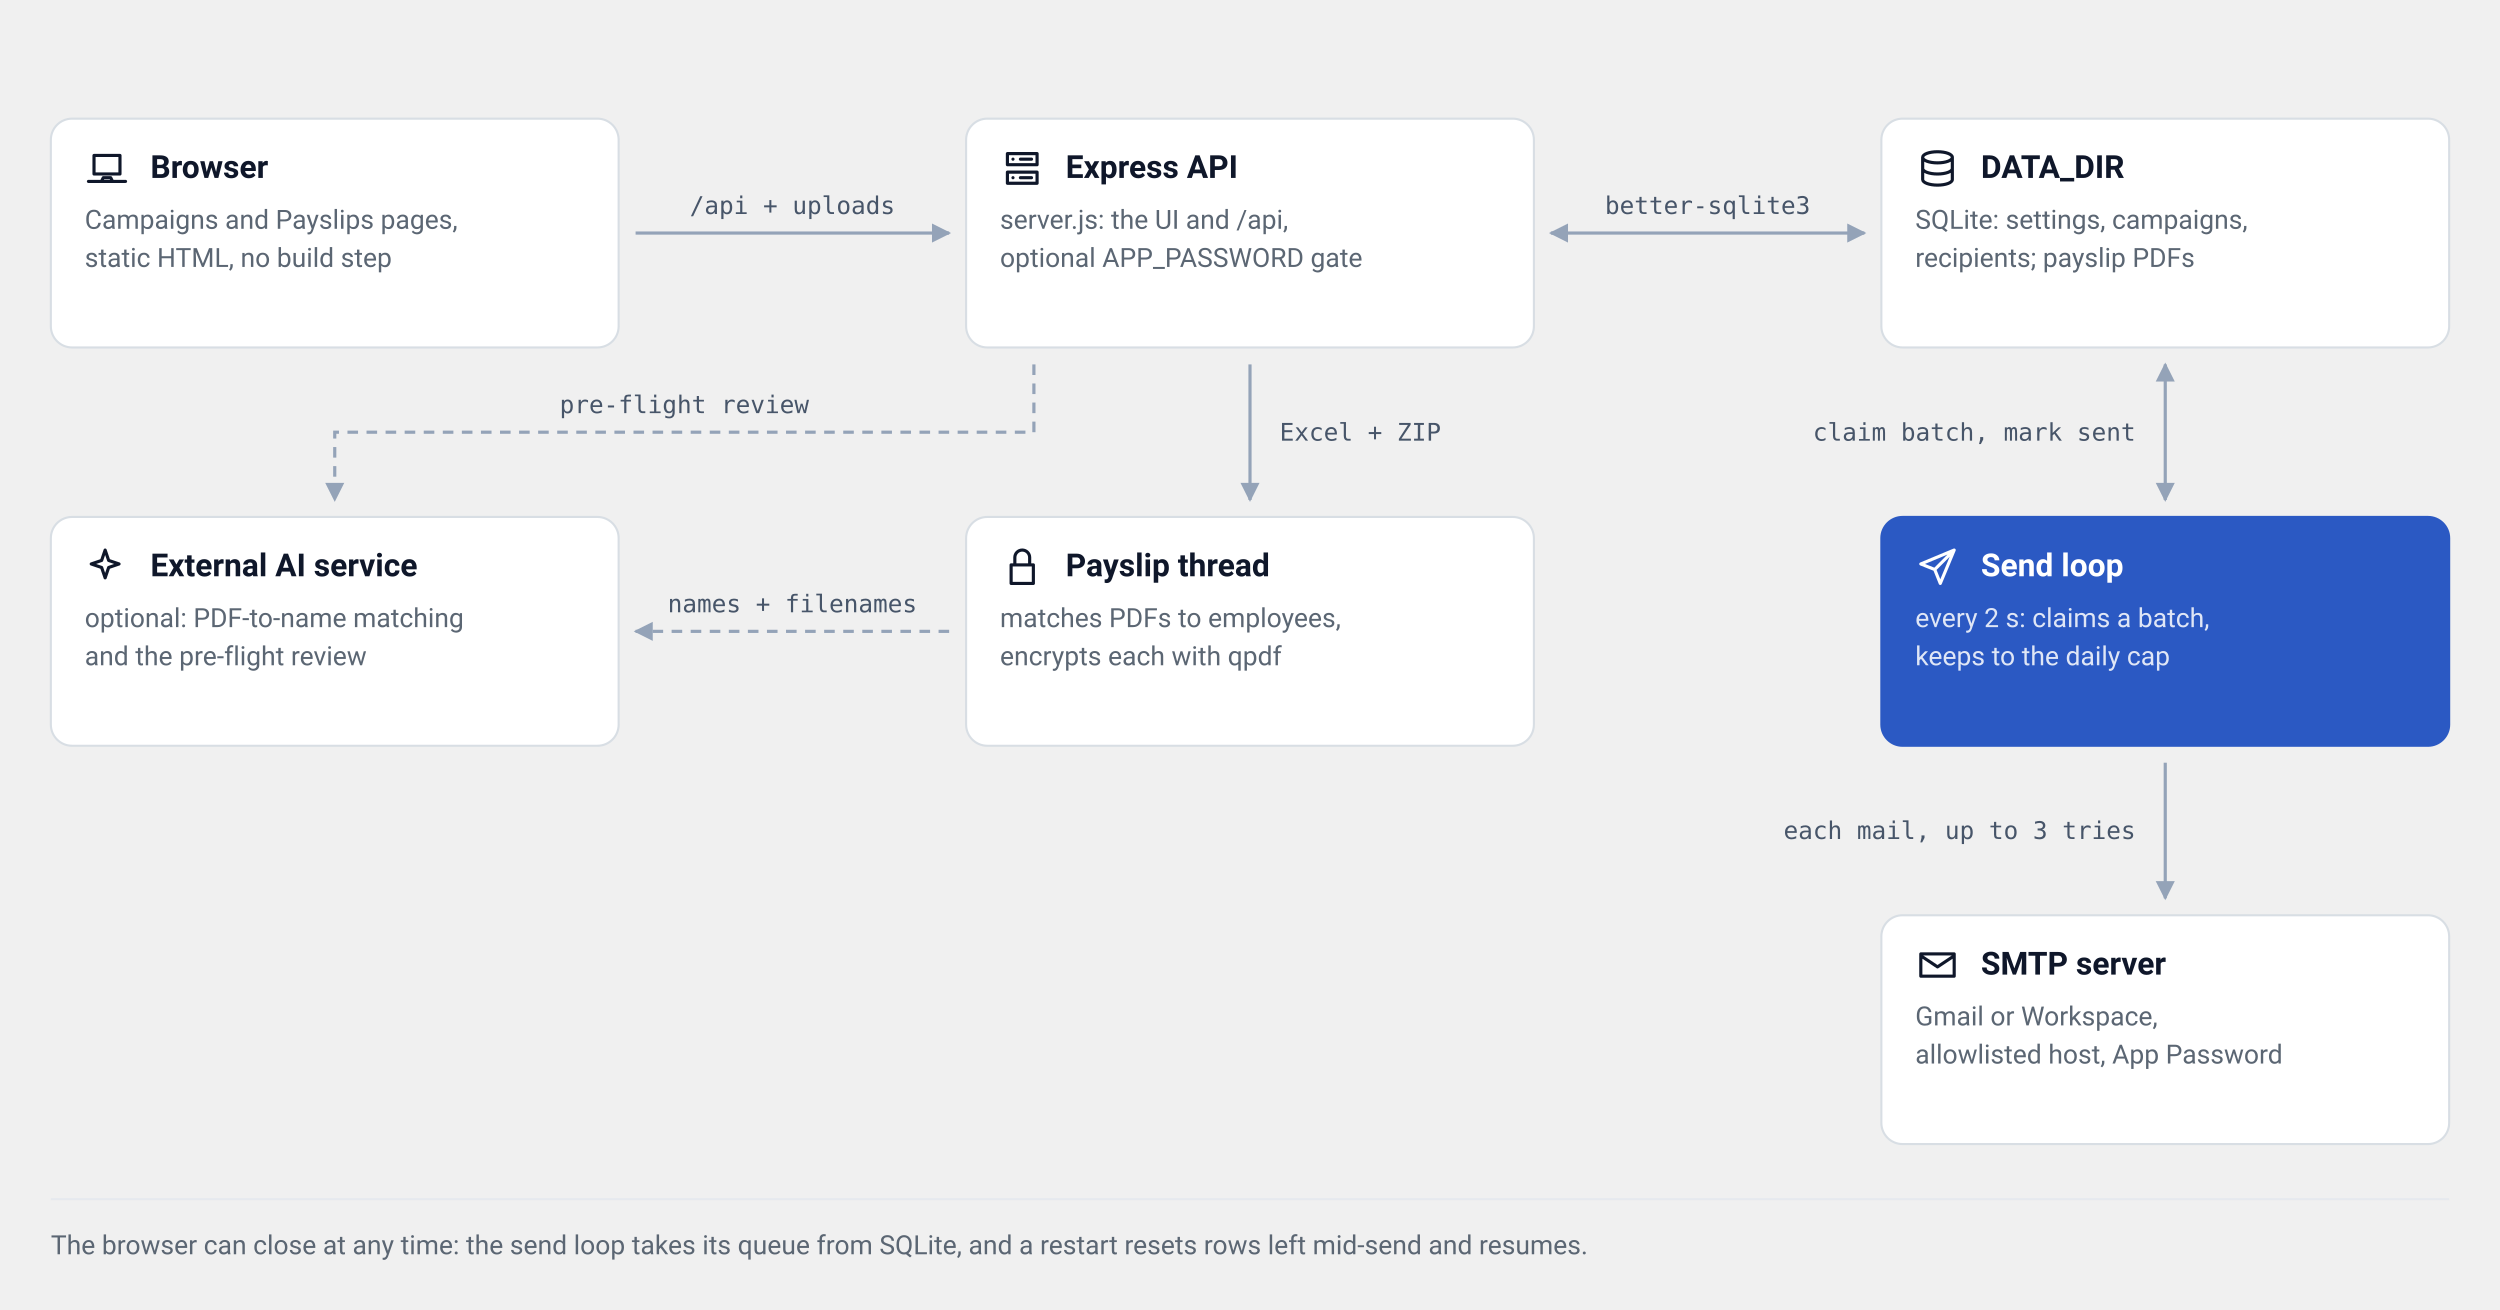
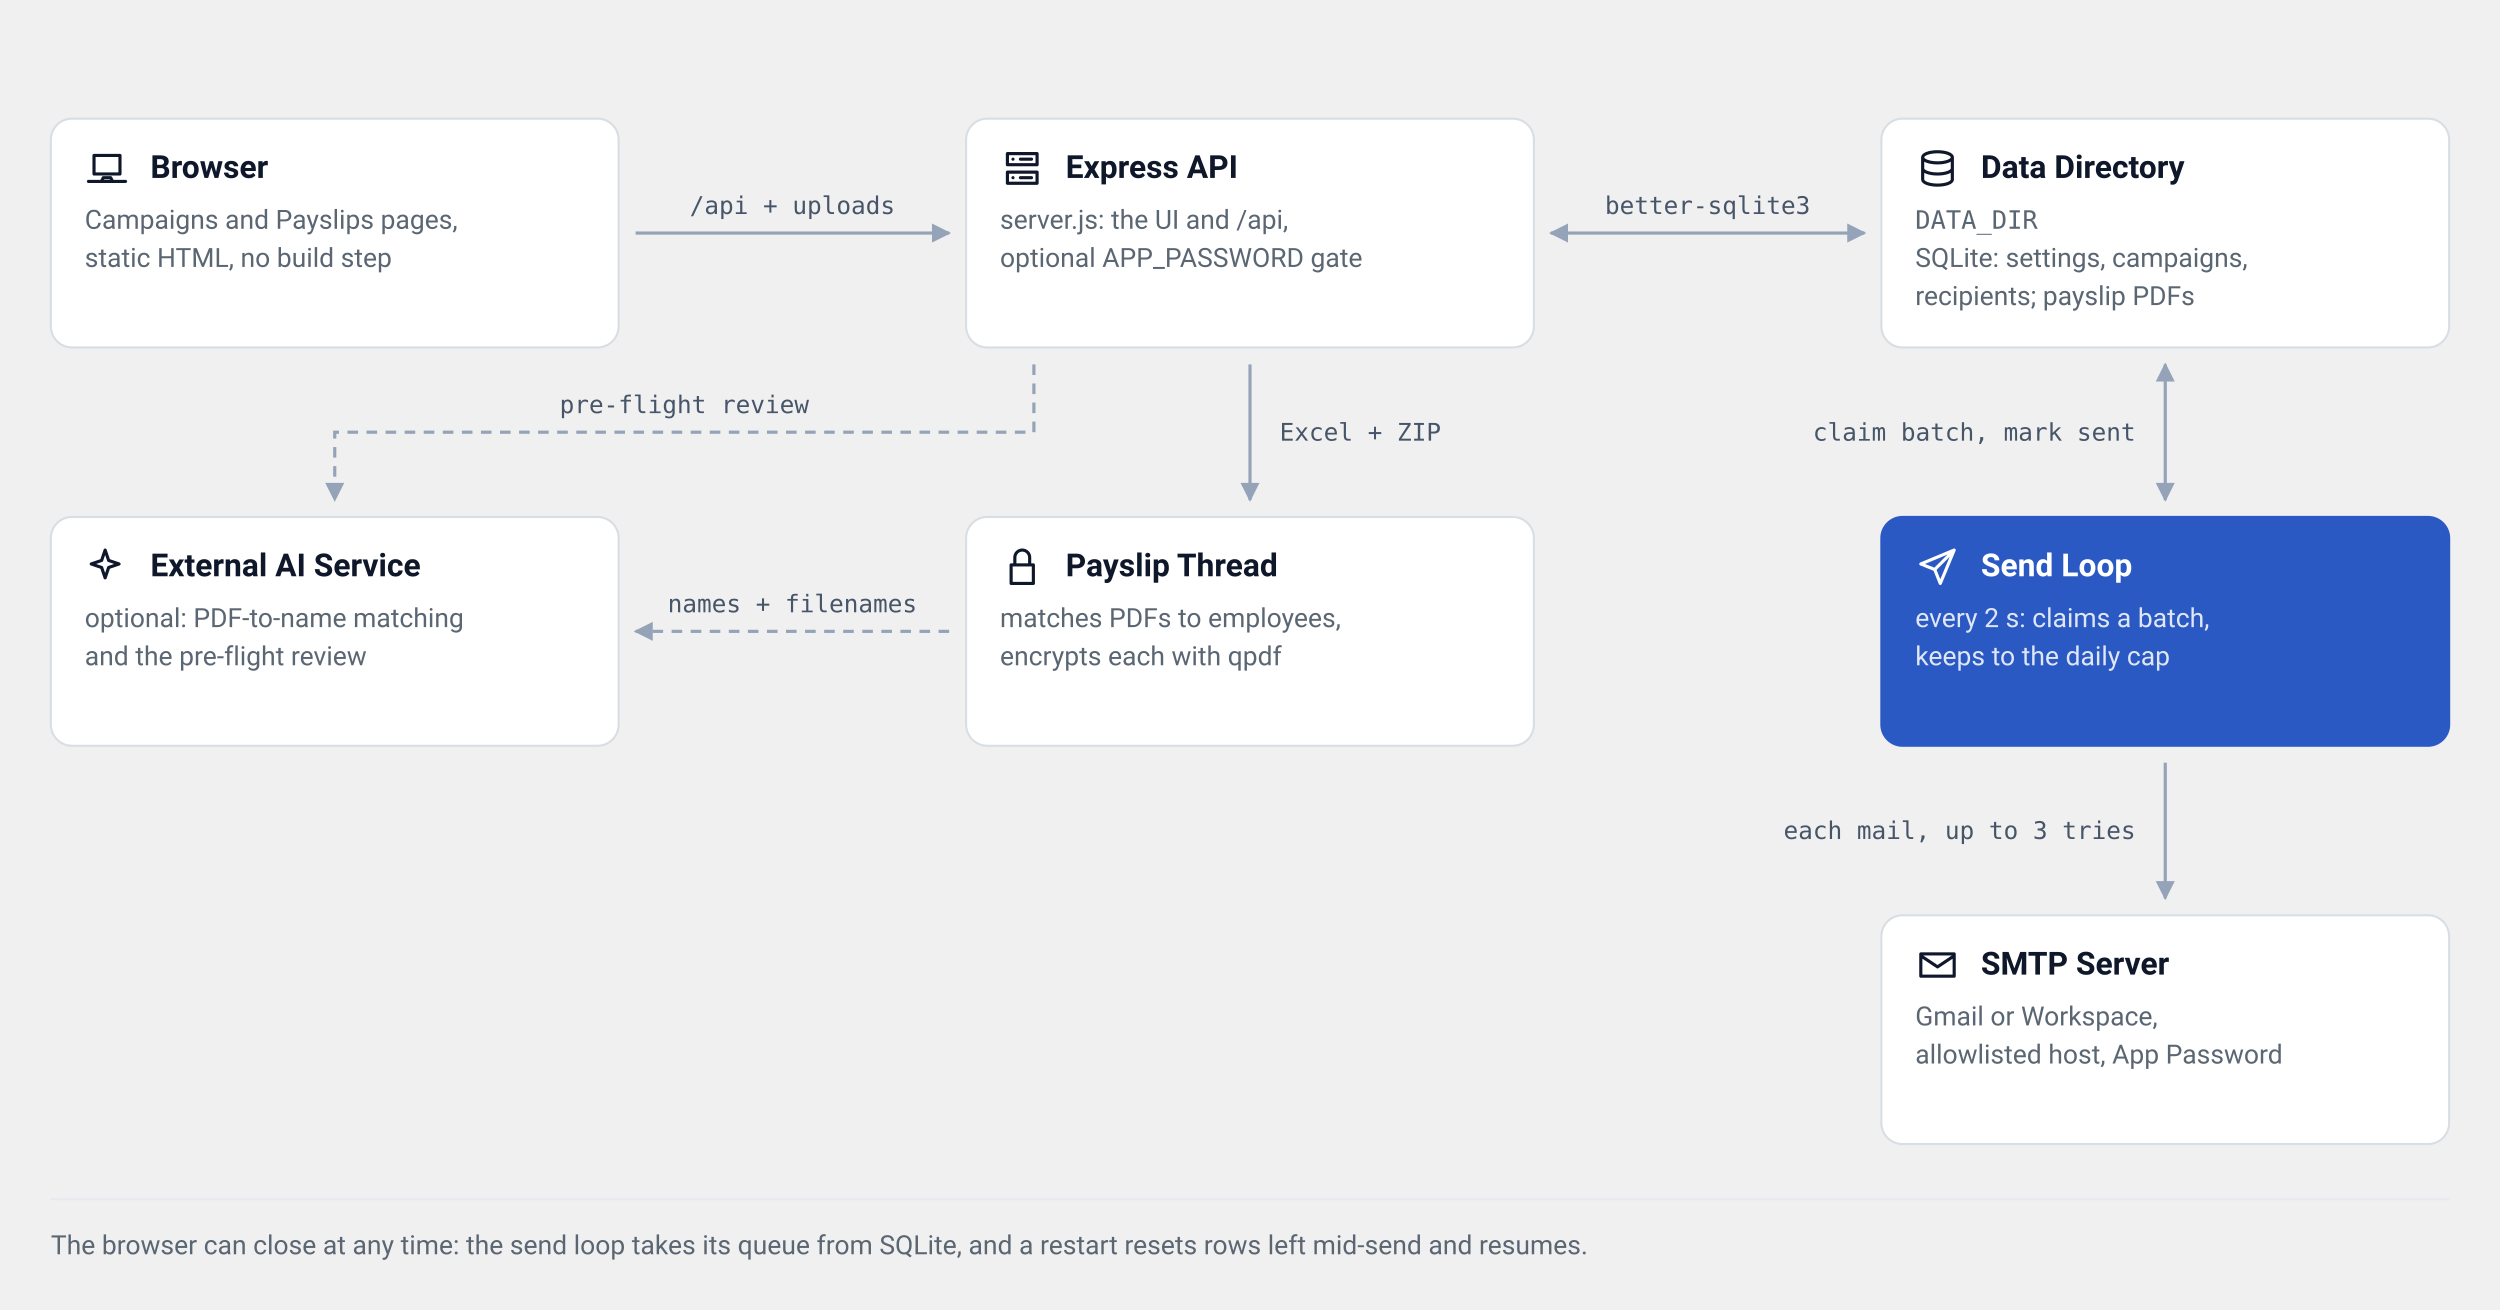
<svg xmlns="http://www.w3.org/2000/svg" viewBox="0 0 1180 618" width="1180" height="618" role="img" aria-label="The browser talks to the Express API in one Node process. The API keeps settings, campaigns and recipients in SQLite under DATA_DIR and hands payslip preparation to a worker thread, which can ask an external AI service to match PDFs to employees and encrypts each one with qpdf; the API can also ask the service for a pre-flight review. A send loop claims batches from SQLite every two seconds and sends them over SMTP.">
  <defs>
    <marker id="a" viewBox="0 0 10 10" refX="9" refY="5" markerWidth="6" markerHeight="6" orient="auto-start-reverse">
      <path d="M0 0 10 5 0 10z" fill="#94a3b8" />
    </marker>
    <marker id="b" viewBox="0 0 10 10" refX="1" refY="5" markerWidth="6" markerHeight="6" orient="auto">
      <path d="M10 0 0 5 10 10z" fill="#94a3b8" />
    </marker>
  </defs>
  <rect x="24" y="56" width="268" height="108" rx="10" fill="#ffffff" stroke="#d8dee4" stroke-width="1" />
  <g transform="translate(40.0,69.0) scale(0.875)" fill="none" stroke="#0f172a" stroke-width="1.7" stroke-linecap="round" stroke-linejoin="round">
    <path d="M5 5h14v10H5z M2 19h20 M9 19l1-2h4l1 2" />
  </g>
  <text x="71.0" y="84.0" font-family="system-ui,-apple-system,'Segoe UI',Roboto,Helvetica,Arial,sans-serif" font-size="15" fill="#0f172a" text-anchor="start" font-weight="600">Browser</text>
  <text x="40.0" y="108.0" font-family="system-ui,-apple-system,'Segoe UI',Roboto,Helvetica,Arial,sans-serif" font-size="12.5" fill="#5b6673" text-anchor="start">Campaigns and Payslips pages,</text>
  <text x="40.0" y="126.0" font-family="system-ui,-apple-system,'Segoe UI',Roboto,Helvetica,Arial,sans-serif" font-size="12.5" fill="#5b6673" text-anchor="start">static HTML, no build step</text>
  <rect x="456" y="56" width="268" height="108" rx="10" fill="#ffffff" stroke="#d8dee4" stroke-width="1" />
  <g transform="translate(472.0,69.0) scale(0.875)" fill="none" stroke="#0f172a" stroke-width="1.7" stroke-linecap="round" stroke-linejoin="round">
    <path d="M4 4h16v6H4z M4 14h16v6H4z M7 7h.01 M7 17h.01 M11 7h6 M11 17h6" />
  </g>
  <text x="503.0" y="84.0" font-family="system-ui,-apple-system,'Segoe UI',Roboto,Helvetica,Arial,sans-serif" font-size="15" fill="#0f172a" text-anchor="start" font-weight="600">Express API</text>
  <text x="472.0" y="108.0" font-family="system-ui,-apple-system,'Segoe UI',Roboto,Helvetica,Arial,sans-serif" font-size="12.5" fill="#5b6673" text-anchor="start">server.js: the UI and /api,</text>
  <text x="472.0" y="126.0" font-family="system-ui,-apple-system,'Segoe UI',Roboto,Helvetica,Arial,sans-serif" font-size="12.5" fill="#5b6673" text-anchor="start">optional APP_PASSWORD gate</text>
  <rect x="888" y="56" width="268" height="108" rx="10" fill="#ffffff" stroke="#d8dee4" stroke-width="1" />
  <g transform="translate(904.0,69.0) scale(0.875)" fill="none" stroke="#0f172a" stroke-width="1.7" stroke-linecap="round" stroke-linejoin="round">
    <path d="M4 6c0-1.7 3.6-3 8-3s8 1.3 8 3-3.6 3-8 3-8-1.3-8-3z M4 6v12c0 1.7 3.6 3 8 3s8-1.3 8-3V6 M4 12c0 1.7 3.6 3 8 3s8-1.3 8-3" />
  </g>
-   <text x="935.0" y="84.0" font-family="system-ui,-apple-system,'Segoe UI',Roboto,Helvetica,Arial,sans-serif" font-size="15" fill="#0f172a" text-anchor="start" font-weight="600">DATA_DIR</text>
-   <text x="904.0" y="108.0" font-family="system-ui,-apple-system,'Segoe UI',Roboto,Helvetica,Arial,sans-serif" font-size="12.5" fill="#5b6673" text-anchor="start">SQLite: settings, campaigns,</text>
-   <text x="904.0" y="126.0" font-family="system-ui,-apple-system,'Segoe UI',Roboto,Helvetica,Arial,sans-serif" font-size="12.5" fill="#5b6673" text-anchor="start">recipients; payslip PDFs</text>
+   <text x="935.0" y="84.0" font-family="system-ui,-apple-system,'Segoe UI',Roboto,Helvetica,Arial,sans-serif" font-size="15" fill="#0f172a" text-anchor="start" font-weight="600">Data Directory</text>
+   <text x="904.0" y="108.0" font-family="ui-monospace,SFMono-Regular,'SF Mono',Menlo,Consolas,monospace" font-size="12" fill="#5b6673" text-anchor="start">DATA_DIR</text>
+   <text x="904.0" y="126.0" font-family="system-ui,-apple-system,'Segoe UI',Roboto,Helvetica,Arial,sans-serif" font-size="12.5" fill="#5b6673" text-anchor="start">SQLite: settings, campaigns,</text>
+   <text x="904.0" y="144.0" font-family="system-ui,-apple-system,'Segoe UI',Roboto,Helvetica,Arial,sans-serif" font-size="12.5" fill="#5b6673" text-anchor="start">recipients; payslip PDFs</text>
  <rect x="24" y="244" width="268" height="108" rx="10" fill="#ffffff" stroke="#d8dee4" stroke-width="1" />
  <g transform="translate(40.0,257.0) scale(0.875)" fill="none" stroke="#0f172a" stroke-width="1.7" stroke-linecap="round" stroke-linejoin="round">
    <path d="M11 3l1.9 5.6L18.5 10.5l-5.6 1.9L11 18l-1.9-5.6L3.5 10.5l5.6-1.9z" />
  </g>
-   <text x="71.0" y="272.0" font-family="system-ui,-apple-system,'Segoe UI',Roboto,Helvetica,Arial,sans-serif" font-size="15" fill="#0f172a" text-anchor="start" font-weight="600">External AI service</text>
+   <text x="71.0" y="272.0" font-family="system-ui,-apple-system,'Segoe UI',Roboto,Helvetica,Arial,sans-serif" font-size="15" fill="#0f172a" text-anchor="start" font-weight="600">External AI Service</text>
  <text x="40.0" y="296.0" font-family="system-ui,-apple-system,'Segoe UI',Roboto,Helvetica,Arial,sans-serif" font-size="12.5" fill="#5b6673" text-anchor="start">optional: PDF-to-name matching</text>
  <text x="40.0" y="314.0" font-family="system-ui,-apple-system,'Segoe UI',Roboto,Helvetica,Arial,sans-serif" font-size="12.5" fill="#5b6673" text-anchor="start">and the pre-flight review</text>
  <rect x="456" y="244" width="268" height="108" rx="10" fill="#ffffff" stroke="#d8dee4" stroke-width="1" />
  <g transform="translate(472.0,257.0) scale(0.875)" fill="none" stroke="#0f172a" stroke-width="1.7" stroke-linecap="round" stroke-linejoin="round">
    <path d="M6 11h12v10H6z M8 11V7a4 4 0 0 1 8 0v4" />
  </g>
-   <text x="503.0" y="272.0" font-family="system-ui,-apple-system,'Segoe UI',Roboto,Helvetica,Arial,sans-serif" font-size="15" fill="#0f172a" text-anchor="start" font-weight="600">Payslip thread</text>
+   <text x="503.0" y="272.0" font-family="system-ui,-apple-system,'Segoe UI',Roboto,Helvetica,Arial,sans-serif" font-size="15" fill="#0f172a" text-anchor="start" font-weight="600">Payslip Thread</text>
  <text x="472.0" y="296.0" font-family="system-ui,-apple-system,'Segoe UI',Roboto,Helvetica,Arial,sans-serif" font-size="12.5" fill="#5b6673" text-anchor="start">matches PDFs to employees,</text>
  <text x="472.0" y="314.0" font-family="system-ui,-apple-system,'Segoe UI',Roboto,Helvetica,Arial,sans-serif" font-size="12.5" fill="#5b6673" text-anchor="start">encrypts each with qpdf</text>
  <rect x="888" y="244" width="268" height="108" rx="10" fill="#2b59c3" stroke="#2b59c3" stroke-width="1" />
  <g transform="translate(904.0,257.0) scale(0.875)" fill="none" stroke="#ffffff" stroke-width="1.7" stroke-linecap="round" stroke-linejoin="round">
    <path d="M21 3 3 10.5l7.5 3 3 7.5z M10.5 13.5 21 3" />
  </g>
-   <text x="935.0" y="272.0" font-family="system-ui,-apple-system,'Segoe UI',Roboto,Helvetica,Arial,sans-serif" font-size="15" fill="#ffffff" text-anchor="start" font-weight="600">Send loop</text>
+   <text x="935.0" y="272.0" font-family="system-ui,-apple-system,'Segoe UI',Roboto,Helvetica,Arial,sans-serif" font-size="15" fill="#ffffff" text-anchor="start" font-weight="600">Send Loop</text>
  <text x="904.0" y="296.0" font-family="system-ui,-apple-system,'Segoe UI',Roboto,Helvetica,Arial,sans-serif" font-size="12.5" fill="#ffffff" text-anchor="start" opacity="0.85">every 2 s: claims a batch,</text>
  <text x="904.0" y="314.0" font-family="system-ui,-apple-system,'Segoe UI',Roboto,Helvetica,Arial,sans-serif" font-size="12.5" fill="#ffffff" text-anchor="start" opacity="0.85">keeps to the daily cap</text>
  <rect x="888" y="432" width="268" height="108" rx="10" fill="#ffffff" stroke="#d8dee4" stroke-width="1" />
  <g transform="translate(904.0,445.0) scale(0.875)" fill="none" stroke="#0f172a" stroke-width="1.7" stroke-linecap="round" stroke-linejoin="round">
    <path d="M3 6h18v12H3z M3 7l9 6 9-6" />
  </g>
-   <text x="935.0" y="460.0" font-family="system-ui,-apple-system,'Segoe UI',Roboto,Helvetica,Arial,sans-serif" font-size="15" fill="#0f172a" text-anchor="start" font-weight="600">SMTP server</text>
+   <text x="935.0" y="460.0" font-family="system-ui,-apple-system,'Segoe UI',Roboto,Helvetica,Arial,sans-serif" font-size="15" fill="#0f172a" text-anchor="start" font-weight="600">SMTP Server</text>
  <text x="904.0" y="484.0" font-family="system-ui,-apple-system,'Segoe UI',Roboto,Helvetica,Arial,sans-serif" font-size="12.5" fill="#5b6673" text-anchor="start">Gmail or Workspace,</text>
  <text x="904.0" y="502.0" font-family="system-ui,-apple-system,'Segoe UI',Roboto,Helvetica,Arial,sans-serif" font-size="12.5" fill="#5b6673" text-anchor="start">allowlisted host, App Password</text>
  <polyline points="300,110.0 448,110.0" fill="none" stroke="#94a3b8" stroke-width="1.5" marker-end="url(#a)" />
  <text x="374.0" y="101.0" font-family="ui-monospace,SFMono-Regular,'SF Mono',Menlo,Consolas,monospace" font-size="11.5" fill="#475569" text-anchor="middle">/api + uploads</text>
  <polyline points="732,110.0 880,110.0" fill="none" stroke="#94a3b8" stroke-width="1.5" marker-end="url(#a)" marker-start="url(#b)" />
  <text x="806.0" y="101.0" font-family="ui-monospace,SFMono-Regular,'SF Mono',Menlo,Consolas,monospace" font-size="11.5" fill="#475569" text-anchor="middle">better-sqlite3</text>
  <polyline points="590.0,172 590.0,236" fill="none" stroke="#94a3b8" stroke-width="1.5" marker-end="url(#a)" />
  <text x="604.0" y="208.0" font-family="ui-monospace,SFMono-Regular,'SF Mono',Menlo,Consolas,monospace" font-size="11.5" fill="#475569" text-anchor="start">Excel + ZIP</text>
  <polyline points="488,172 488,204.0 158.0,204.0 158.0,236" fill="none" stroke="#94a3b8" stroke-width="1.5" stroke-dasharray="5 4" marker-end="url(#a)" />
  <text x="323.0" y="195.0" font-family="ui-monospace,SFMono-Regular,'SF Mono',Menlo,Consolas,monospace" font-size="11.5" fill="#475569" text-anchor="middle">pre-flight review</text>
  <polyline points="448,298.0 300,298.0" fill="none" stroke="#94a3b8" stroke-width="1.5" stroke-dasharray="5 4" marker-end="url(#a)" />
  <text x="374.0" y="289.0" font-family="ui-monospace,SFMono-Regular,'SF Mono',Menlo,Consolas,monospace" font-size="11.5" fill="#475569" text-anchor="middle">names + filenames</text>
  <polyline points="1022.0,172 1022.0,236" fill="none" stroke="#94a3b8" stroke-width="1.5" marker-end="url(#a)" marker-start="url(#b)" />
  <text x="1008.0" y="208.0" font-family="ui-monospace,SFMono-Regular,'SF Mono',Menlo,Consolas,monospace" font-size="11.5" fill="#475569" text-anchor="end">claim batch, mark sent</text>
  <polyline points="1022.0,360 1022.0,424" fill="none" stroke="#94a3b8" stroke-width="1.5" marker-end="url(#a)" />
  <text x="1008.0" y="396.0" font-family="ui-monospace,SFMono-Regular,'SF Mono',Menlo,Consolas,monospace" font-size="11.5" fill="#475569" text-anchor="end">each mail, up to 3 tries</text>
  <line x1="24" y1="566" x2="1156" y2="566" stroke="#e6e9ee" stroke-width="1" />
  <text x="24.0" y="592.0" font-family="system-ui,-apple-system,'Segoe UI',Roboto,Helvetica,Arial,sans-serif" font-size="12.5" fill="#5b6673" text-anchor="start">The browser can close at any time: the send loop takes its queue from SQLite, and a restart resets rows left mid-send and resumes.</text>
</svg>
